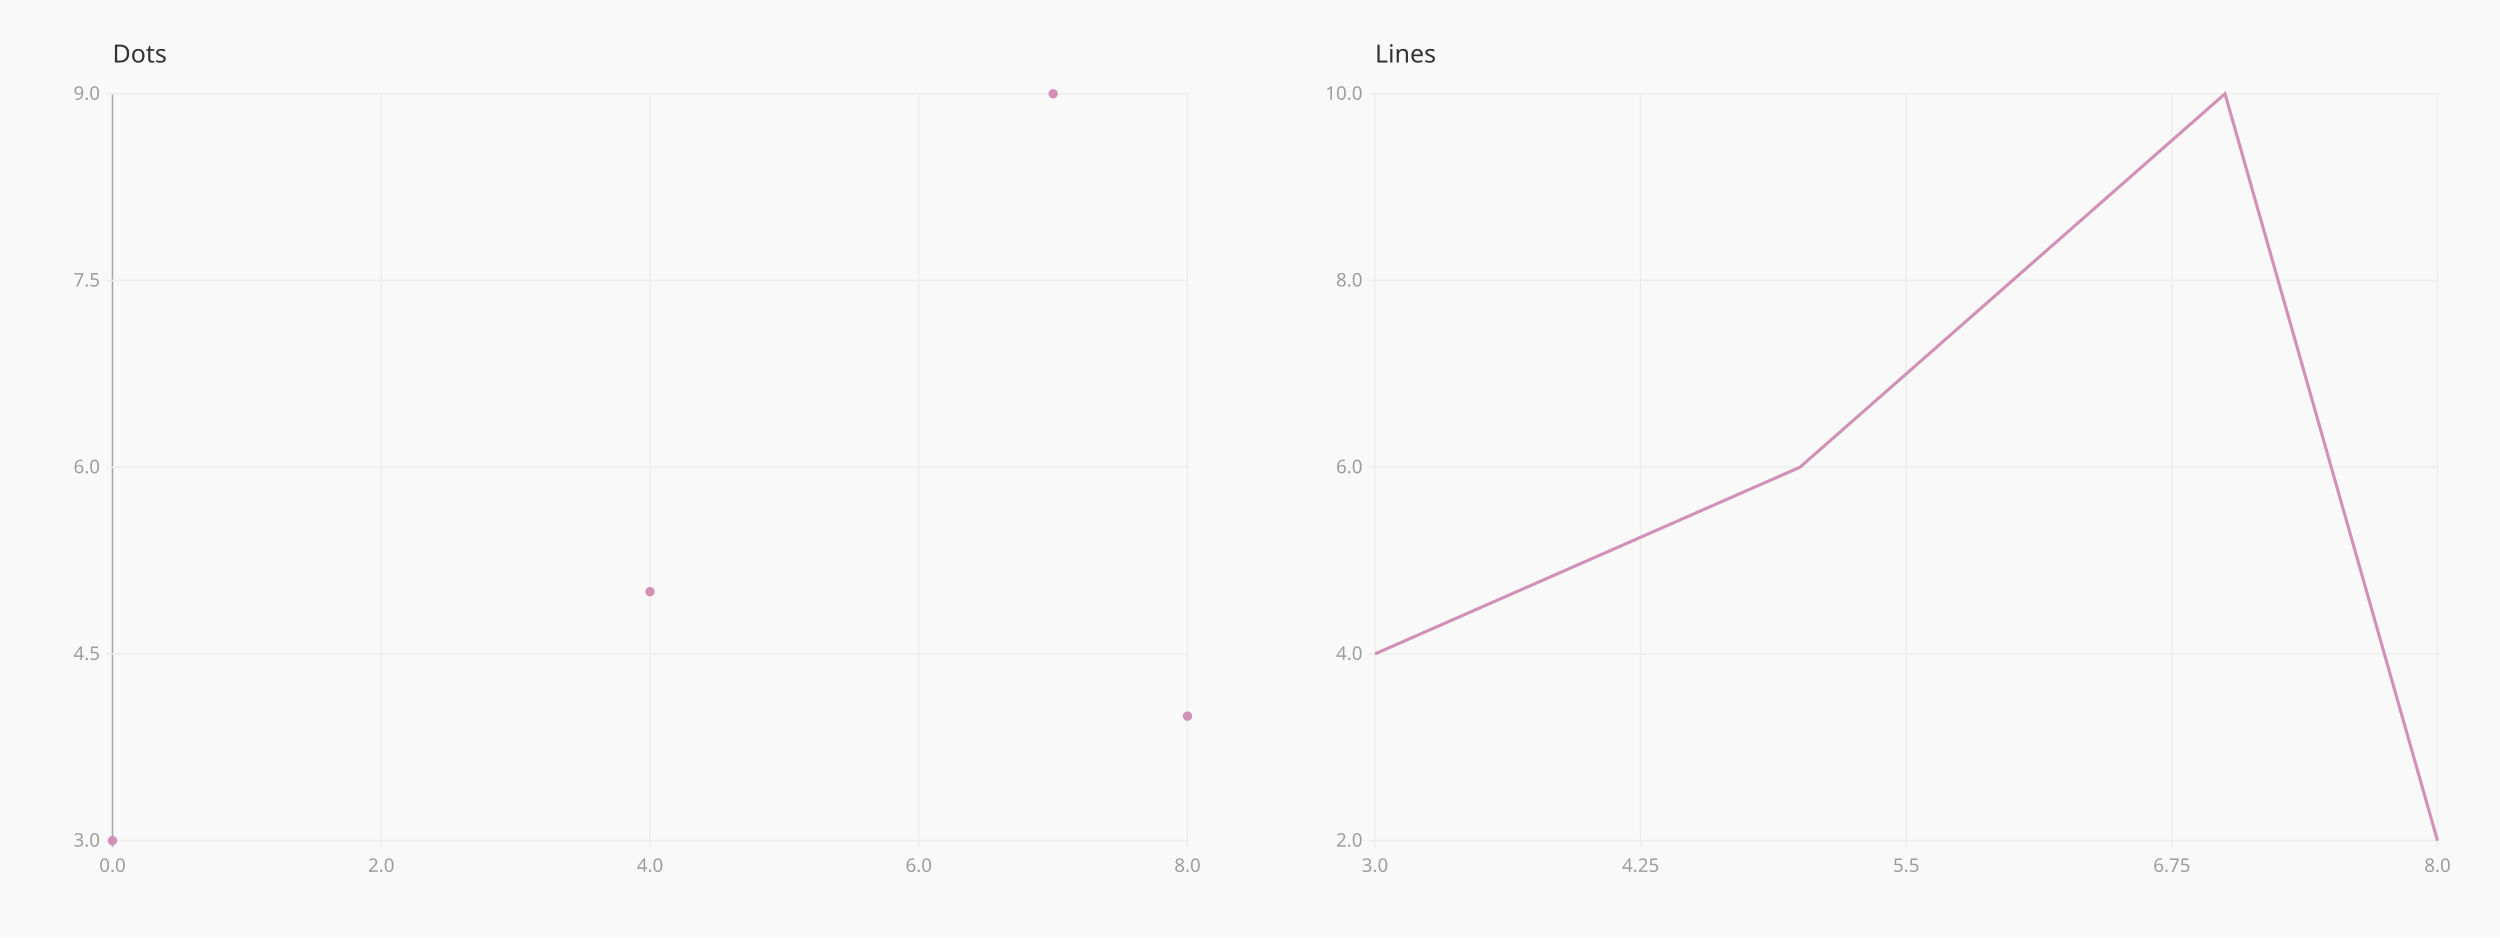
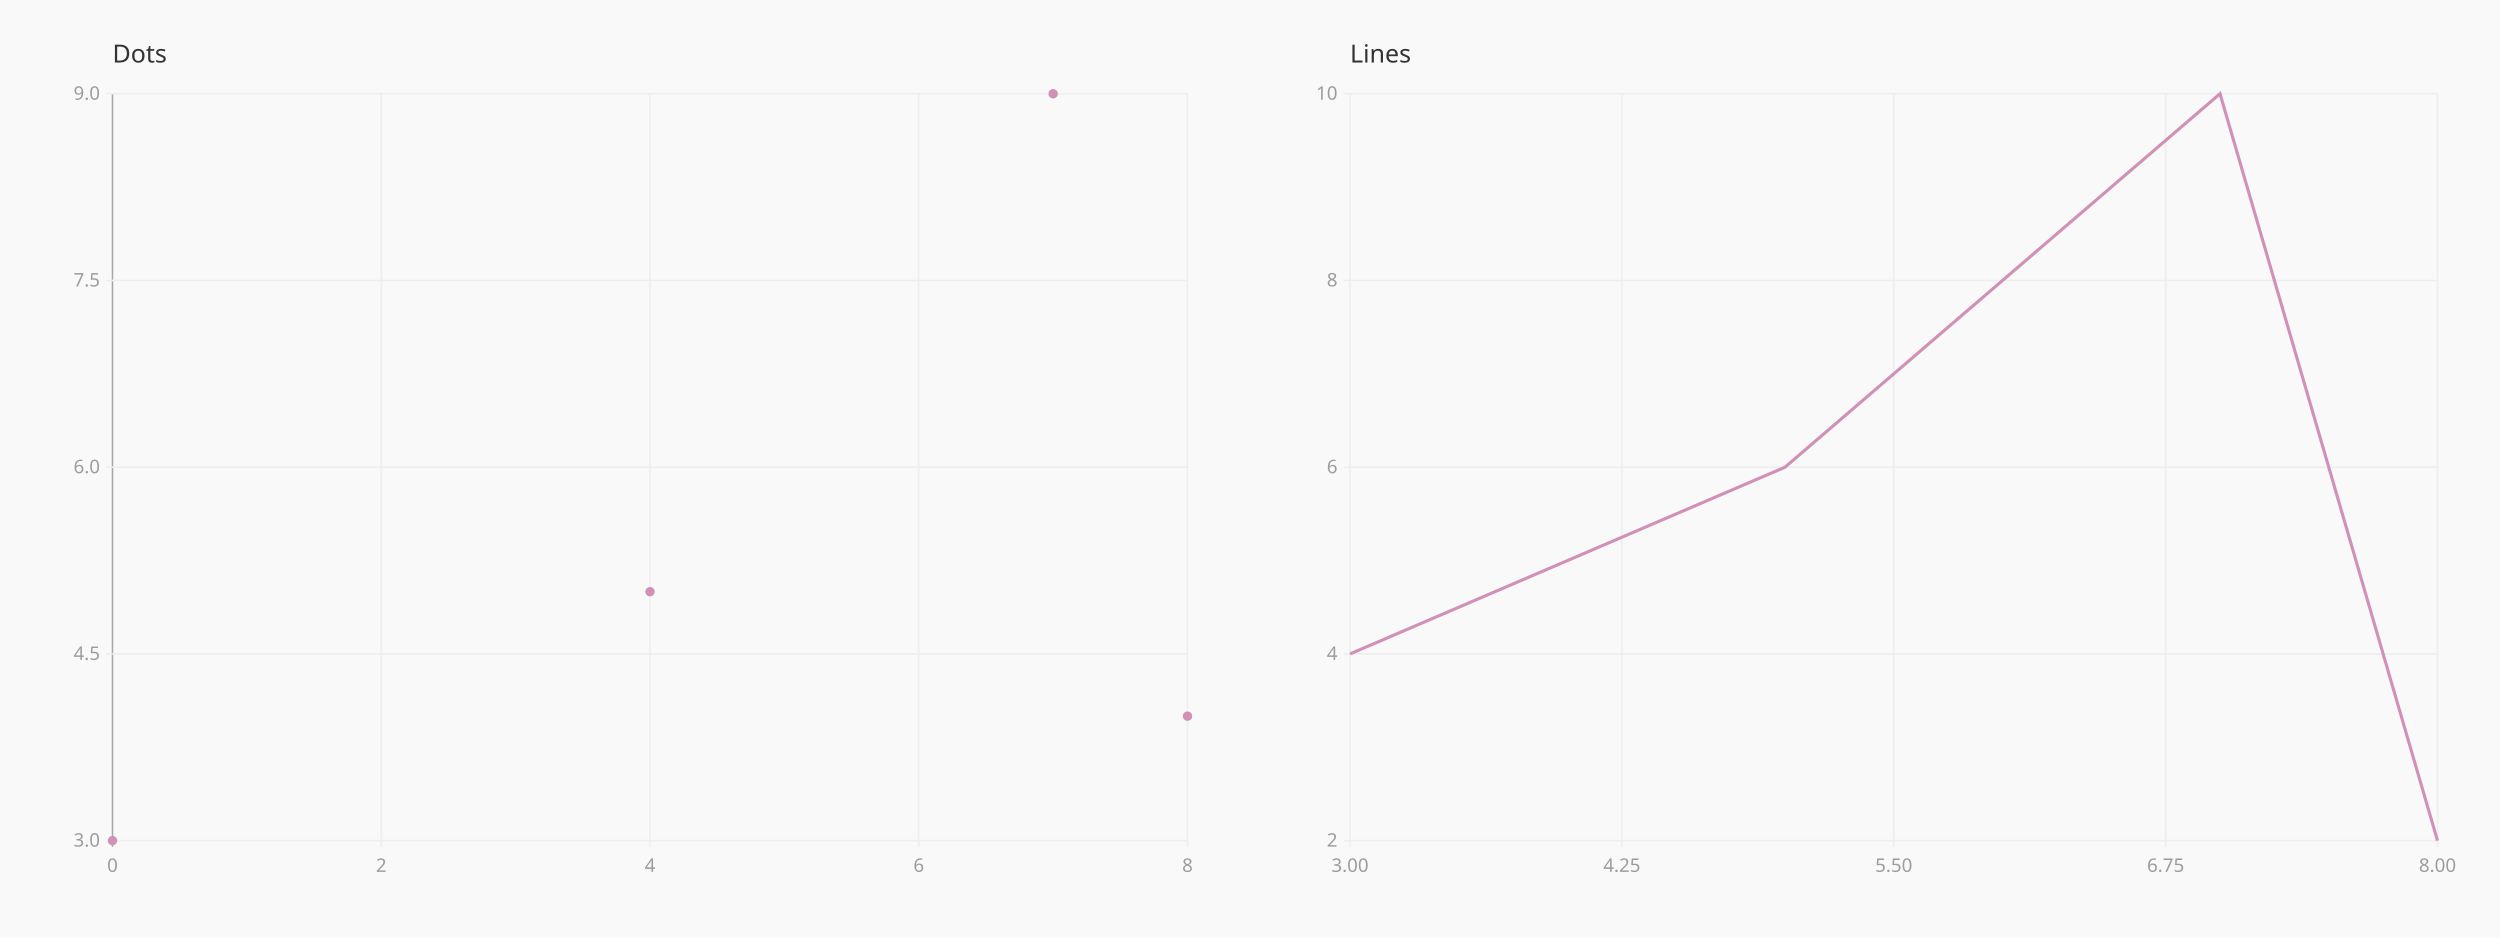
<svg xmlns="http://www.w3.org/2000/svg" height="600" version="1.1" width="1600">
  <g>
    <rect fill="#f9f9f9" height="600" width="1600" x="0" y="0" />
    <g>
      <g transform="translate(0 0)">
        <g>
          <rect fill="#f9f9f9" height="600.0" width="800.0" x="0" y="0" />
          <g transform="translate(40 40)">
            <g transform="translate(32 0)">
              <text fill="#333" font-family="Monaco" font-size="16" x="0" y="0">Dots</text>
            </g>
            <g transform="translate(0 20)">
              <g transform="translate(32 0)">
                <g class="axis bottom">
                  <text dy="1em" fill="#666" font-family="Monaco" text-anchor="middle" transform="" x="344.0" y="508.0" />
                  <g class="tick">
-                     <line stroke="#eee" stroke-width="1" x1="172.0" x2="172.0" y1="0" y2="482.0" />
-                     <text dy="1em" fill="#9c9c9c" font-family="Monaco" text-anchor="middle" x="172.0" y="486.0">2.0</text>
+                     <line stroke="#eee" stroke-width="1" x1="172.00" x2="172.00" y1="0" y2="482.0" />
+                     <text dy="1em" fill="#9c9c9c" font-family="Monaco" text-anchor="middle" x="172.00" y="486.0">2</text>
                  </g>
                  <g class="tick">
                    <line stroke="#eee" stroke-width="1" x1="344.0" x2="344.0" y1="0" y2="482.0" />
-                     <text dy="1em" fill="#9c9c9c" font-family="Monaco" text-anchor="middle" x="344.0" y="486.0">4.0</text>
+                     <text dy="1em" fill="#9c9c9c" font-family="Monaco" text-anchor="middle" x="344.0" y="486.0">4</text>
                  </g>
                  <g class="tick">
-                     <line stroke="#eee" stroke-width="1" x1="516.0" x2="516.0" y1="0" y2="482.0" />
-                     <text dy="1em" fill="#9c9c9c" font-family="Monaco" text-anchor="middle" x="516.0" y="486.0">6.0</text>
+                     <line stroke="#eee" stroke-width="1" x1="516.00" x2="516.00" y1="0" y2="482.0" />
+                     <text dy="1em" fill="#9c9c9c" font-family="Monaco" text-anchor="middle" x="516.00" y="486.0">6</text>
                  </g>
                  <g class="tick">
-                     <line stroke="#eee" stroke-width="1" x1="688.0" x2="688.0" y1="0" y2="482.0" />
-                     <text dy="1em" fill="#9c9c9c" font-family="Monaco" text-anchor="middle" x="688.0" y="486.0">8.0</text>
+                     <line stroke="#eee" stroke-width="1" x1="688" x2="688" y1="0" y2="482.0" />
+                     <text dy="1em" fill="#9c9c9c" font-family="Monaco" text-anchor="middle" x="688" y="486.0">8</text>
                  </g>
                  <g class="tick">
-                     <line stroke="#a8a8a8" stroke-width="1" x1="0.0" x2="0.0" y1="0" y2="482.0" />
-                     <text dy="1em" fill="#9c9c9c" font-family="Monaco" text-anchor="middle" x="0.0" y="486.0">0.0</text>
+                     <line stroke="#a8a8a8" stroke-width="1" x1="0" x2="0" y1="0" y2="482.0" />
+                     <text dy="1em" fill="#9c9c9c" font-family="Monaco" text-anchor="middle" x="0" y="486.0">0</text>
                  </g>
                </g>
                <g class="axis left">
                  <text dy="" fill="#666" font-family="Monaco" text-anchor="middle" transform="rotate(270 -32 239)" x="-32" y="239.0" />
                  <g class="tick">
                    <line stroke="#eee" stroke-width="1" x1="-4" x2="688.0" y1="478.0" y2="478.0" />
                    <text dy="0.32em" fill="#9c9c9c" font-family="Monaco" text-anchor="end" x="-8" y="478.0">3.0</text>
                  </g>
                  <g class="tick">
-                     <line stroke="#eee" stroke-width="1" x1="-4" x2="688.0" y1="358.5" y2="358.5" />
-                     <text dy="0.32em" fill="#9c9c9c" font-family="Monaco" text-anchor="end" x="-8" y="358.5">4.5</text>
+                     <line stroke="#eee" stroke-width="1" x1="-4" x2="688.0" y1="358.50" y2="358.50" />
+                     <text dy="0.32em" fill="#9c9c9c" font-family="Monaco" text-anchor="end" x="-8" y="358.50">4.5</text>
                  </g>
                  <g class="tick">
                    <line stroke="#eee" stroke-width="1" x1="-4" x2="688.0" y1="239.0" y2="239.0" />
                    <text dy="0.32em" fill="#9c9c9c" font-family="Monaco" text-anchor="end" x="-8" y="239.0">6.0</text>
                  </g>
                  <g class="tick">
-                     <line stroke="#eee" stroke-width="1" x1="-4" x2="688.0" y1="119.5" y2="119.5" />
-                     <text dy="0.32em" fill="#9c9c9c" font-family="Monaco" text-anchor="end" x="-8" y="119.5">7.5</text>
+                     <line stroke="#eee" stroke-width="1" x1="-4" x2="688.0" y1="119.50" y2="119.50" />
+                     <text dy="0.32em" fill="#9c9c9c" font-family="Monaco" text-anchor="end" x="-8" y="119.50">7.5</text>
                  </g>
                  <g class="tick">
                    <line stroke="#eee" stroke-width="1" x1="-4" x2="688.0" y1="0.0" y2="0.0" />
                    <text dy="0.32em" fill="#9c9c9c" font-family="Monaco" text-anchor="end" x="-8" y="0.0">9.0</text>
                  </g>
                </g>
                <g>
                  <g class="series dots">
-                     <circle cx="0.0" cy="478.0" fill="#d190b6" r="3" />
+                     <circle cx="0" cy="478" fill="#d190b6" r="3" />
                    <circle cx="344.0" cy="318.667" fill="#d190b6" r="3" />
-                     <circle cx="602.0" cy="0.0" fill="#d190b6" r="3" />
-                     <circle cx="688.0" cy="398.333" fill="#d190b6" r="3" />
+                     <circle cx="602.000" cy="0" fill="#d190b6" r="3" />
+                     <circle cx="688" cy="398.333" fill="#d190b6" r="3" />
                  </g>
                </g>
              </g>
            </g>
          </g>
        </g>
      </g>
      <g transform="translate(800 0)">
        <g>
          <rect fill="#f9f9f9" height="600.0" width="800.0" x="0" y="0" />
          <g transform="translate(40 40)">
-             <g transform="translate(40 0)">
+             <g transform="translate(24 0)">
              <text fill="#333" font-family="Monaco" font-size="16" x="0" y="0">Lines</text>
            </g>
            <g transform="translate(0 20)">
-               <g transform="translate(40 0)">
+               <g transform="translate(24 0)">
                <g class="axis bottom">
-                   <text dy="1em" fill="#666" font-family="Monaco" text-anchor="middle" transform="" x="340.0" y="508.0" />
+                   <text dy="1em" fill="#666" font-family="Monaco" text-anchor="middle" transform="" x="348.0" y="508.0" />
                  <g class="tick">
-                     <line stroke="#eee" stroke-width="1" x1="0.0" x2="0.0" y1="0" y2="482.0" />
-                     <text dy="1em" fill="#9c9c9c" font-family="Monaco" text-anchor="middle" x="0.0" y="486.0">3.0</text>
+                     <line stroke="#eee" stroke-width="1" x1="0.00" x2="0.00" y1="0" y2="482.0" />
+                     <text dy="1em" fill="#9c9c9c" font-family="Monaco" text-anchor="middle" x="0.00" y="486.0">3.00</text>
                  </g>
                  <g class="tick">
-                     <line stroke="#eee" stroke-width="1" x1="170.0" x2="170.0" y1="0" y2="482.0" />
-                     <text dy="1em" fill="#9c9c9c" font-family="Monaco" text-anchor="middle" x="170.0" y="486.0">4.25</text>
+                     <line stroke="#eee" stroke-width="1" x1="174.00" x2="174.00" y1="0" y2="482.0" />
+                     <text dy="1em" fill="#9c9c9c" font-family="Monaco" text-anchor="middle" x="174.00" y="486.0">4.25</text>
                  </g>
                  <g class="tick">
-                     <line stroke="#eee" stroke-width="1" x1="340.0" x2="340.0" y1="0" y2="482.0" />
-                     <text dy="1em" fill="#9c9c9c" font-family="Monaco" text-anchor="middle" x="340.0" y="486.0">5.5</text>
+                     <line stroke="#eee" stroke-width="1" x1="348.00" x2="348.00" y1="0" y2="482.0" />
+                     <text dy="1em" fill="#9c9c9c" font-family="Monaco" text-anchor="middle" x="348.00" y="486.0">5.50</text>
                  </g>
                  <g class="tick">
-                     <line stroke="#eee" stroke-width="1" x1="510.0" x2="510.0" y1="0" y2="482.0" />
-                     <text dy="1em" fill="#9c9c9c" font-family="Monaco" text-anchor="middle" x="510.0" y="486.0">6.75</text>
+                     <line stroke="#eee" stroke-width="1" x1="522.00" x2="522.00" y1="0" y2="482.0" />
+                     <text dy="1em" fill="#9c9c9c" font-family="Monaco" text-anchor="middle" x="522.00" y="486.0">6.75</text>
                  </g>
                  <g class="tick">
-                     <line stroke="#eee" stroke-width="1" x1="680.0" x2="680.0" y1="0" y2="482.0" />
-                     <text dy="1em" fill="#9c9c9c" font-family="Monaco" text-anchor="middle" x="680.0" y="486.0">8.0</text>
+                     <line stroke="#eee" stroke-width="1" x1="696.00" x2="696.00" y1="0" y2="482.0" />
+                     <text dy="1em" fill="#9c9c9c" font-family="Monaco" text-anchor="middle" x="696.00" y="486.0">8.00</text>
                  </g>
                </g>
                <g class="axis left">
-                   <text dy="" fill="#666" font-family="Monaco" text-anchor="middle" transform="rotate(270 -40 239)" x="-40" y="239.0" />
+                   <text dy="" fill="#666" font-family="Monaco" text-anchor="middle" transform="rotate(270 -24 239)" x="-24" y="239.0" />
                  <g class="tick">
-                     <line stroke="#eee" stroke-width="1" x1="-4" x2="680.0" y1="478.0" y2="478.0" />
-                     <text dy="0.32em" fill="#9c9c9c" font-family="Monaco" text-anchor="end" x="-8" y="478.0">2.0</text>
+                     <line stroke="#eee" stroke-width="1" x1="-4" x2="696.0" y1="478" y2="478" />
+                     <text dy="0.32em" fill="#9c9c9c" font-family="Monaco" text-anchor="end" x="-8" y="478">2</text>
                  </g>
                  <g class="tick">
-                     <line stroke="#eee" stroke-width="1" x1="-4" x2="680.0" y1="358.5" y2="358.5" />
-                     <text dy="0.32em" fill="#9c9c9c" font-family="Monaco" text-anchor="end" x="-8" y="358.5">4.0</text>
+                     <line stroke="#eee" stroke-width="1" x1="-4" x2="696.0" y1="358.50" y2="358.50" />
+                     <text dy="0.32em" fill="#9c9c9c" font-family="Monaco" text-anchor="end" x="-8" y="358.50">4</text>
                  </g>
                  <g class="tick">
-                     <line stroke="#eee" stroke-width="1" x1="-4" x2="680.0" y1="239.0" y2="239.0" />
-                     <text dy="0.32em" fill="#9c9c9c" font-family="Monaco" text-anchor="end" x="-8" y="239.0">6.0</text>
+                     <line stroke="#eee" stroke-width="1" x1="-4" x2="696.0" y1="239.0" y2="239.0" />
+                     <text dy="0.32em" fill="#9c9c9c" font-family="Monaco" text-anchor="end" x="-8" y="239.0">6</text>
                  </g>
                  <g class="tick">
-                     <line stroke="#eee" stroke-width="1" x1="-4" x2="680.0" y1="119.5" y2="119.5" />
-                     <text dy="0.32em" fill="#9c9c9c" font-family="Monaco" text-anchor="end" x="-8" y="119.5">8.0</text>
+                     <line stroke="#eee" stroke-width="1" x1="-4" x2="696.0" y1="119.50" y2="119.50" />
+                     <text dy="0.32em" fill="#9c9c9c" font-family="Monaco" text-anchor="end" x="-8" y="119.50">8</text>
                  </g>
                  <g class="tick">
-                     <line stroke="#eee" stroke-width="1" x1="-4" x2="680.0" y1="0.0" y2="0.0" />
-                     <text dy="0.32em" fill="#9c9c9c" font-family="Monaco" text-anchor="end" x="-8" y="0.0">10.0</text>
+                     <line stroke="#eee" stroke-width="1" x1="-4" x2="696.0" y1="0" y2="0" />
+                     <text dy="0.32em" fill="#9c9c9c" font-family="Monaco" text-anchor="end" x="-8" y="0">10</text>
                  </g>
                </g>
                <g>
                  <g class="series lines">
-                     <path d="M 0.0 358.5 L 272.0 239.0 L 544.0 0.0 L 680.0 478.0" fill="none" stroke="#d190b6" stroke-width="2" />
+                     <path d="M 0 358.50 L 278.4 239.0 L 556.8 0 L 696 478" fill="none" stroke="#d190b6" stroke-width="2" />
                  </g>
                </g>
              </g>
            </g>
          </g>
        </g>
      </g>
    </g>
  </g>
</svg>
